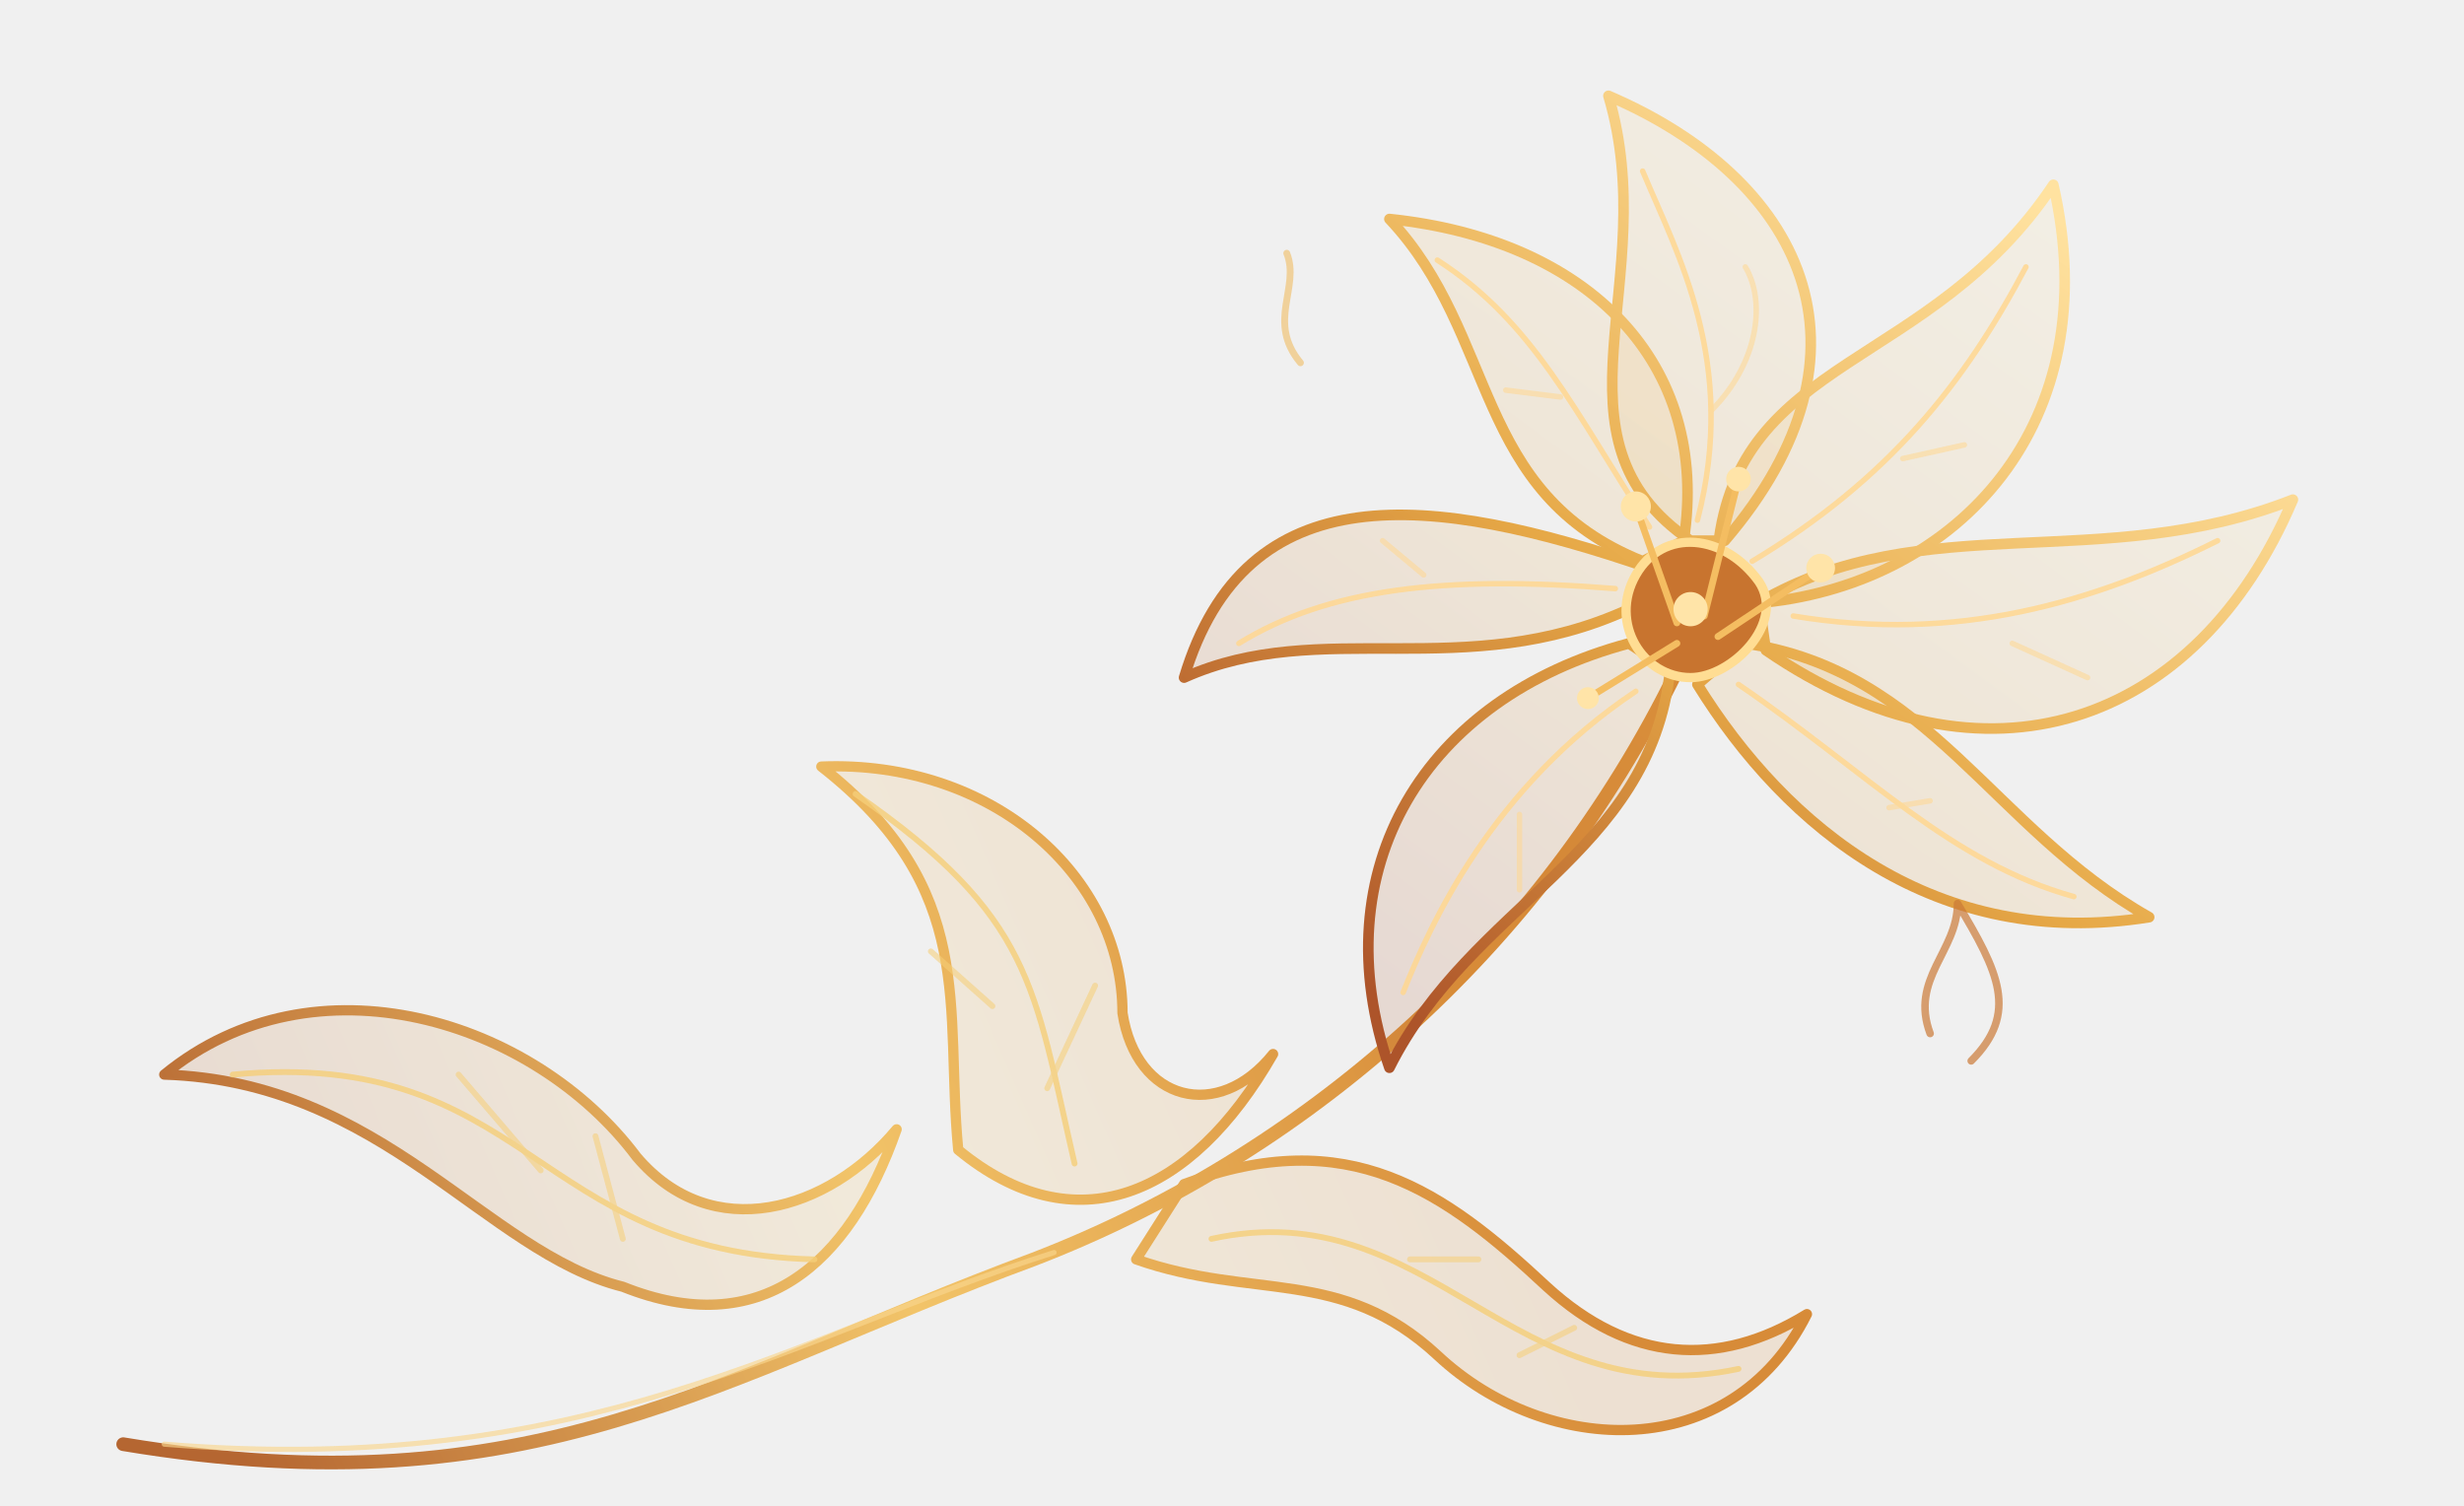
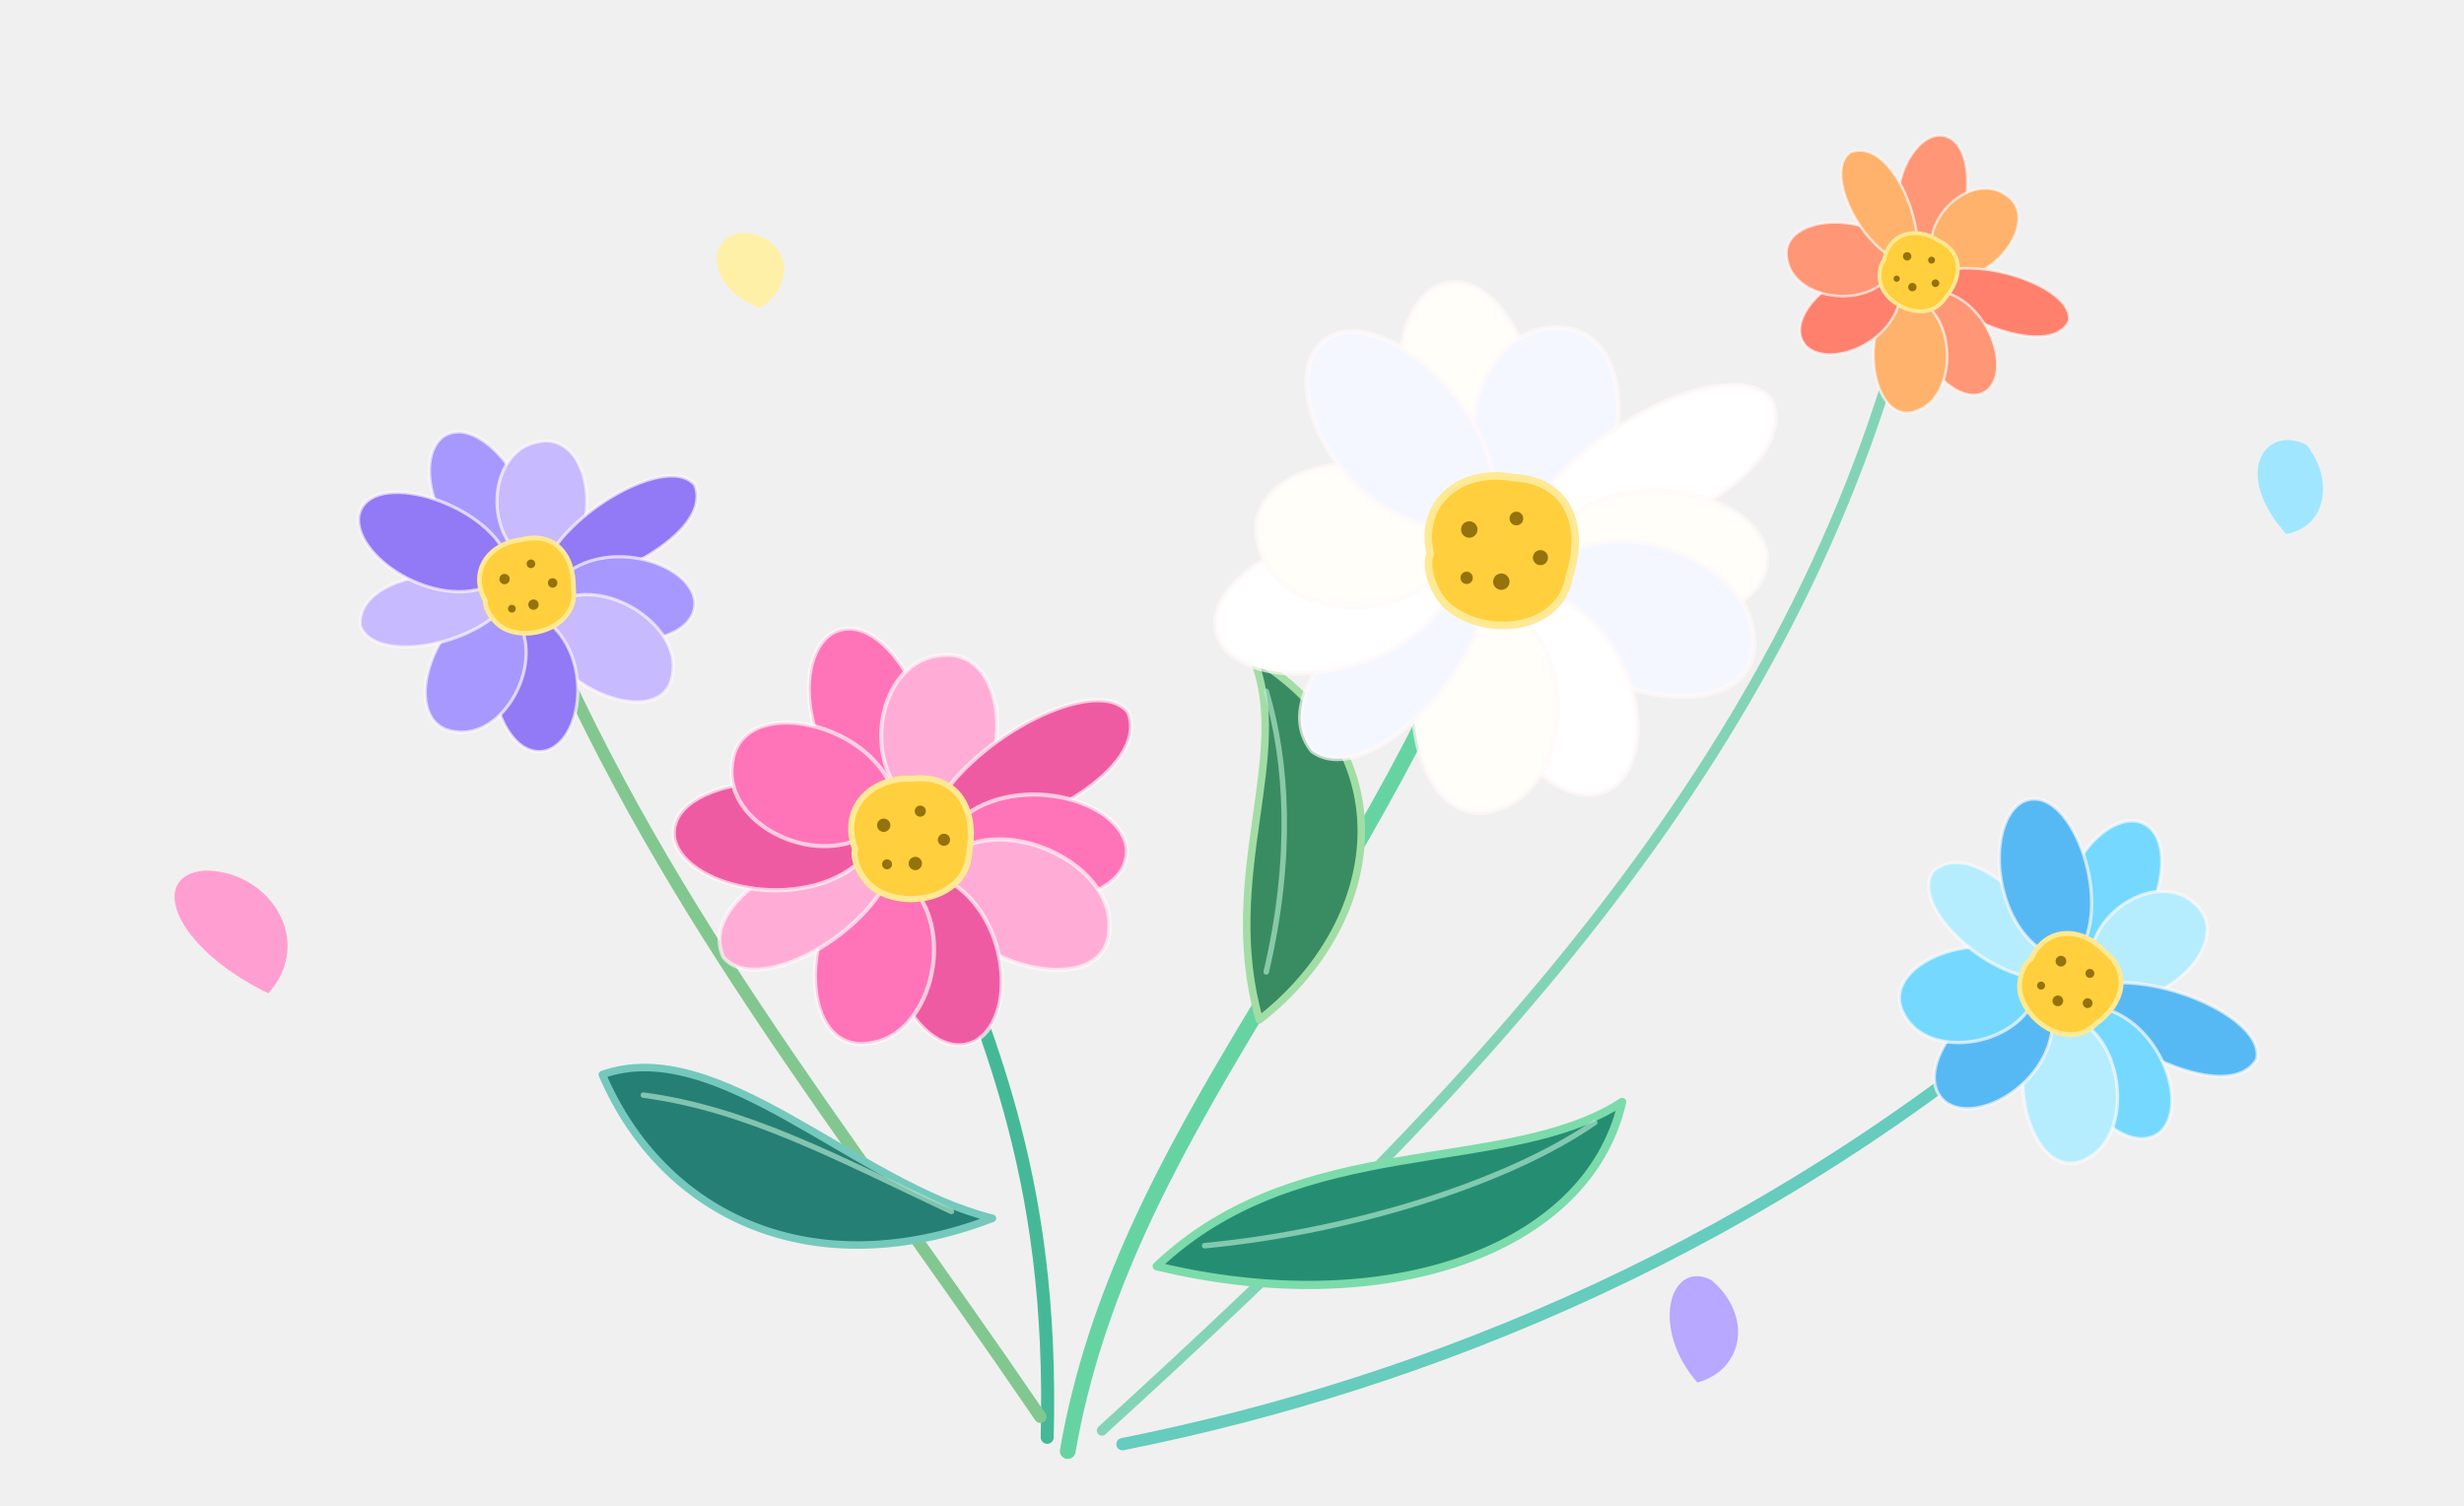
<svg xmlns="http://www.w3.org/2000/svg" viewBox="0 0 360 220" fill="none">
  <defs>
-     <linearGradient id="petal-gold" x1="201" y1="145" x2="290" y2="24" gradientUnits="userSpaceOnUse">
-       <stop stop-color="#ad542a" />
-       <stop offset=".45" stop-color="#e6a846" />
-       <stop offset="1" stop-color="#ffe2a0" />
-     </linearGradient>
-     <linearGradient id="leaf-gold" x1="28" y1="196" x2="202" y2="120" gradientUnits="userSpaceOnUse">
-       <stop stop-color="#b56631" />
-       <stop offset=".52" stop-color="#f2c469" />
-       <stop offset="1" stop-color="#d78b38" />
-     </linearGradient>
+     <path id="petal-open" d="M-3-7C-15-15-13-37-4-40C7-43 13-17 4-7Z" />
+     <path id="petal-soft" d="M-4-7C-15-11-19-29-10-35C1-43 13-19 4-7Z" />
+     <path id="petal-long" d="M-3-7C-10-19-8-43 1-44C12-42 10-18 4-7Z" />
  </defs>
  <g stroke-linecap="round" stroke-linejoin="round">
-     <path d="M18 211C78 221 105 201 151 184C190 169 225 139 245 98" stroke="url(#leaf-gold)" stroke-width="2" />
-     <path d="M24 211C86 216 116 195 154 183" stroke="#f9d68d" stroke-width=".75" opacity=".65" />
-     <g fill="url(#leaf-gold)" fill-opacity=".17" stroke="url(#leaf-gold)" stroke-width="1.5">
-       <path d="M91 188C71 183 56 158 24 157C46 139 78 149 93 169C104 182 121 177 131 165C124 185 111 196 91 188Z" />
-       <path d="M140 168C138 147 143 130 120 112C145 111 164 128 164 148C166 161 178 164 186 154C174 175 157 182 140 168Z" />
-       <path d="M173 173C197 164 211 174 226 188C238 199 251 200 264 192C253 214 226 213 210 198C196 185 183 190 166 184Z" />
+     <path d="M156 212C164 166 198 135 219 81" stroke="#66d4a2" stroke-width="2.3" />
+     <path d="M153 210C154 171 144 150 133 123" stroke="#45b997" stroke-width="1.9" />
+     <path d="M164 211C209 202 258 182 302 144" stroke="#66ccbd" stroke-width="1.8" />
+     <path d="M152 207C122 163 96 132 77 86" stroke="#82c790" stroke-width="1.8" />
+     <path d="M161 209C217 158 264 109 280 40" stroke="#83d4b7" stroke-width="1.5" />
+     <path d="M169 185C190 165 220 172 237 161C232 183 202 193 169 185Z" fill="#258e72" stroke="#7bdbab" stroke-width="1.2" />
+     <path d="M145 178C125 173 105 151 88 157C97 178 119 188 145 178Z" fill="#267f74" stroke="#74c9bc" stroke-width="1.1" />
+     <path d="M184 149C178 128 189 110 183 96C206 110 202 135 184 149Z" fill="#398c61" stroke="#a2dda5" stroke-width="1.1" />
+     <path d="M176 182C197 180 220 173 233 164M139 177C122 169 109 162 94 160M185 142C189 125 188 111 185 101" stroke="#b4ead0" stroke-opacity=".65" stroke-width=".8" />
+   </g>
+   <g transform="translate(77 86) rotate(-22) scale(0.63)">
+     <use href="#petal-open" transform="rotate(-2.0) scale(1 1)" fill="#a798ff" stroke="#fffafa" stroke-opacity=".68" stroke-width=".75" />
+     <use href="#petal-soft" transform="rotate(43.0) scale(1 0.93)" fill="#c7baff" stroke="#fffafa" stroke-opacity=".68" stroke-width=".75" />
+     <use href="#petal-long" transform="rotate(79.0) scale(1 1.04)" fill="#9279f5" stroke="#fffafa" stroke-opacity=".68" stroke-width=".75" />
+     <use href="#petal-open" transform="rotate(122.0) scale(1 0.97)" fill="#a798ff" stroke="#fffafa" stroke-opacity=".68" stroke-width=".75" />
+     <use href="#petal-soft" transform="rotate(157.0) scale(1 1.08)" fill="#c7baff" stroke="#fffafa" stroke-opacity=".68" stroke-width=".75" />
+     <use href="#petal-open" transform="rotate(201.0) scale(1 0.94)" fill="#9279f5" stroke="#fffafa" stroke-opacity=".68" stroke-width=".75" />
+     <use href="#petal-soft" transform="rotate(244.0) scale(1 1.02)" fill="#a798ff" stroke="#fffafa" stroke-opacity=".68" stroke-width=".75" />
+     <use href="#petal-long" transform="rotate(278.0) scale(1 0.9)" fill="#c7baff" stroke="#fffafa" stroke-opacity=".68" stroke-width=".75" />
+     <use href="#petal-open" transform="rotate(321.0) scale(1 1.06)" fill="#9279f5" stroke="#fffafa" stroke-opacity=".68" stroke-width=".75" />
+     <path d="M-10-1C-11-9-4-13 3-11C11-10 13-3 10 4C8 12-3 12-8 7C-10 5-11 1-10-1Z" fill="#ffcf3d" stroke="#ffe994" stroke-width="1.1" />
+     <g fill="#94720c">
+       <circle cx="-4" cy="-4" r="1.2" />
+       <circle cx="3" cy="-5" r="1" />
+       <circle cx="6" cy="1" r="1.1" />
+       <circle cx="0" cy="4" r="1.2" />
+       <circle cx="-5" cy="3" r=".9" />
    </g>
-     <g stroke="#f5ce78" stroke-width=".85" opacity=".8">
-       <path d="M119 184C78 183 77 153 34 157M157 170C151 144 151 134 125 116M177 181C209 174 221 207 254 200" />
-       <path d="M79 171L67 157M91 181L87 166M145 147L136 139M153 159L160 144M206 184L216 184M222 198L230 194" opacity=".7" />
+   </g>
+   <g transform="translate(280 40) rotate(17) scale(0.51)">
+     <use href="#petal-open" transform="rotate(-2.0) scale(1 1)" fill="#ff9675" stroke="#fffafa" stroke-opacity=".68" stroke-width=".75" />
+     <use href="#petal-soft" transform="rotate(48.0) scale(1 0.93)" fill="#ffb26c" stroke="#fffafa" stroke-opacity=".68" stroke-width=".75" />
+     <use href="#petal-long" transform="rotate(89.0) scale(1 1.04)" fill="#ff806c" stroke="#fffafa" stroke-opacity=".68" stroke-width=".75" />
+     <use href="#petal-open" transform="rotate(137.0) scale(1 0.97)" fill="#ff9675" stroke="#fffafa" stroke-opacity=".68" stroke-width=".75" />
+     <use href="#petal-soft" transform="rotate(177.0) scale(1 1.08)" fill="#ffb26c" stroke="#fffafa" stroke-opacity=".68" stroke-width=".75" />
+     <use href="#petal-open" transform="rotate(226.0) scale(1 0.94)" fill="#ff806c" stroke="#fffafa" stroke-opacity=".68" stroke-width=".75" />
+     <use href="#petal-soft" transform="rotate(274.0) scale(1 1.02)" fill="#ff9675" stroke="#fffafa" stroke-opacity=".68" stroke-width=".75" />
+     <use href="#petal-long" transform="rotate(313.0) scale(1 0.9)" fill="#ffb26c" stroke="#fffafa" stroke-opacity=".68" stroke-width=".75" />
+     <path d="M-10-1C-11-9-4-13 3-11C11-10 13-3 10 4C8 12-3 12-8 7C-10 5-11 1-10-1Z" fill="#ffcf3d" stroke="#ffe994" stroke-width="1.1" />
+     <g fill="#94720c">
+       <circle cx="-4" cy="-4" r="1.2" />
+       <circle cx="3" cy="-5" r="1" />
+       <circle cx="6" cy="1" r="1.1" />
+       <circle cx="0" cy="4" r="1.2" />
+       <circle cx="-5" cy="3" r=".9" />
    </g>
-     <g fill="url(#petal-gold)" fill-opacity=".15" stroke="url(#petal-gold)" stroke-width="1.55">
-       <path d="M247 79C225 64 243 41 235 14C263 26 276 51 252 79Z" />
-       <path d="M251 80C254 52 282 54 300 27C308 62 286 85 258 88Z" />
-       <path d="M257 88C281 74 307 84 335 73C321 106 290 117 258 95Z" />
-       <path d="M255 94C282 98 291 121 314 134C283 139 261 121 248 100Z" />
-       <path d="M244 98C241 125 215 132 203 156C193 127 208 102 238 94Z" />
-       <path d="M238 89C214 100 193 90 173 99C182 69 209 72 241 83Z" />
-       <path d="M240 82C215 72 219 49 203 32C232 35 250 53 246 79Z" />
+   </g>
+   <g transform="translate(133 123) rotate(-13) scale(0.81)">
+     <use href="#petal-open" transform="rotate(-2.0) scale(1 1)" fill="#ff74b8" stroke="#fffafa" stroke-opacity=".68" stroke-width=".75" />
+     <use href="#petal-soft" transform="rotate(39.0) scale(1 0.93)" fill="#ffadd6" stroke="#fffafa" stroke-opacity=".68" stroke-width=".75" />
+     <use href="#petal-long" transform="rotate(71.0) scale(1 1.04)" fill="#ef5ba2" stroke="#fffafa" stroke-opacity=".68" stroke-width=".75" />
+     <use href="#petal-open" transform="rotate(110.0) scale(1 0.97)" fill="#ff74b8" stroke="#fffafa" stroke-opacity=".68" stroke-width=".75" />
+     <use href="#petal-soft" transform="rotate(141.0) scale(1 1.08)" fill="#ffadd6" stroke="#fffafa" stroke-opacity=".68" stroke-width=".75" />
+     <use href="#petal-open" transform="rotate(181.0) scale(1 0.94)" fill="#ef5ba2" stroke="#fffafa" stroke-opacity=".68" stroke-width=".75" />
+     <use href="#petal-soft" transform="rotate(220.0) scale(1 1.02)" fill="#ff74b8" stroke="#fffafa" stroke-opacity=".68" stroke-width=".75" />
+     <use href="#petal-long" transform="rotate(250.0) scale(1 0.9)" fill="#ffadd6" stroke="#fffafa" stroke-opacity=".68" stroke-width=".75" />
+     <use href="#petal-open" transform="rotate(289.0) scale(1 1.06)" fill="#ef5ba2" stroke="#fffafa" stroke-opacity=".68" stroke-width=".75" />
+     <use href="#petal-soft" transform="rotate(323.0) scale(1 0.96)" fill="#ff74b8" stroke="#fffafa" stroke-opacity=".68" stroke-width=".75" />
+     <path d="M-10-1C-11-9-4-13 3-11C11-10 13-3 10 4C8 12-3 12-8 7C-10 5-11 1-10-1Z" fill="#ffcf3d" stroke="#ffe994" stroke-width="1.1" />
+     <g fill="#94720c">
+       <circle cx="-4" cy="-4" r="1.2" />
+       <circle cx="3" cy="-5" r="1" />
+       <circle cx="6" cy="1" r="1.1" />
+       <circle cx="0" cy="4" r="1.2" />
+       <circle cx="-5" cy="3" r=".9" />
    </g>
-     <g stroke="#ffd790" stroke-width=".8" opacity=".85">
-       <path d="M248 76C254 53 245 37 240 25M256 82C276 70 287 56 296 39M262 90C286 94 306 88 324 79M254 100C273 113 285 126 303 131M239 101C218 115 209 135 205 145M236 86C211 84 194 86 181 94M241 77C230 60 224 47 210 38" />
-       <path d="M250 60C257 53 258 44 255 39M278 67L287 65M294 94L305 99M276 118L282 117M222 119L222 130M208 84L202 79M228 58L220 57" opacity=".65" />
+   </g>
+   <g transform="translate(302 144) rotate(31) scale(0.65)">
+     <use href="#petal-open" transform="rotate(-2.0) scale(1 1)" fill="#75d9ff" stroke="#fffafa" stroke-opacity=".68" stroke-width=".75" />
+     <use href="#petal-soft" transform="rotate(43.0) scale(1 0.93)" fill="#b5edff" stroke="#fffafa" stroke-opacity=".68" stroke-width=".75" />
+     <use href="#petal-long" transform="rotate(79.0) scale(1 1.04)" fill="#57b9f4" stroke="#fffafa" stroke-opacity=".68" stroke-width=".75" />
+     <use href="#petal-open" transform="rotate(122.0) scale(1 0.97)" fill="#75d9ff" stroke="#fffafa" stroke-opacity=".68" stroke-width=".75" />
+     <use href="#petal-soft" transform="rotate(157.0) scale(1 1.08)" fill="#b5edff" stroke="#fffafa" stroke-opacity=".68" stroke-width=".75" />
+     <use href="#petal-open" transform="rotate(201.0) scale(1 0.94)" fill="#57b9f4" stroke="#fffafa" stroke-opacity=".68" stroke-width=".75" />
+     <use href="#petal-soft" transform="rotate(244.0) scale(1 1.02)" fill="#75d9ff" stroke="#fffafa" stroke-opacity=".68" stroke-width=".75" />
+     <use href="#petal-long" transform="rotate(278.0) scale(1 0.9)" fill="#b5edff" stroke="#fffafa" stroke-opacity=".68" stroke-width=".75" />
+     <use href="#petal-open" transform="rotate(321.0) scale(1 1.06)" fill="#57b9f4" stroke="#fffafa" stroke-opacity=".68" stroke-width=".75" />
+     <path d="M-10-1C-11-9-4-13 3-11C11-10 13-3 10 4C8 12-3 12-8 7C-10 5-11 1-10-1Z" fill="#ffcf3d" stroke="#ffe994" stroke-width="1.1" />
+     <g fill="#94720c">
+       <circle cx="-4" cy="-4" r="1.2" />
+       <circle cx="3" cy="-5" r="1" />
+       <circle cx="6" cy="1" r="1.1" />
+       <circle cx="0" cy="4" r="1.2" />
+       <circle cx="-5" cy="3" r=".9" />
    </g>
-     <path d="M239 84C243 77 252 78 257 85C261 91 253 99 247 99C240 99 235 91 239 84Z" fill="#c8742f" stroke="#ffdd93" stroke-width="1.35" />
-     <path d="M245 91L239 74M249 90L254 70M251 93L266 83M245 94L232 102" stroke="#f4bd61" stroke-width="1" />
-     <g fill="#ffe4a8">
-       <circle cx="239" cy="74" r="2.2" />
-       <circle cx="254" cy="70" r="1.8" />
-       <circle cx="266" cy="83" r="2.1" />
-       <circle cx="232" cy="102" r="1.6" />
-       <circle cx="247" cy="89" r="2.5" />
+   </g>
+   <g transform="translate(219 81) rotate(-5) scale(1)">
+     <use href="#petal-open" transform="rotate(-2.0) scale(1 1)" fill="#fffef8" stroke="#fffafa" stroke-opacity=".68" stroke-width=".75" />
+     <use href="#petal-soft" transform="rotate(35.73) scale(1 0.93)" fill="#f4f7ff" stroke="#fffafa" stroke-opacity=".68" stroke-width=".75" />
+     <use href="#petal-long" transform="rotate(64.45) scale(1 1.04)" fill="#ffffff" stroke="#fffafa" stroke-opacity=".68" stroke-width=".75" />
+     <use href="#petal-open" transform="rotate(100.18) scale(1 0.97)" fill="#fffef8" stroke="#fffafa" stroke-opacity=".68" stroke-width=".75" />
+     <use href="#petal-soft" transform="rotate(127.91) scale(1 1.08)" fill="#f4f7ff" stroke="#fffafa" stroke-opacity=".68" stroke-width=".75" />
+     <use href="#petal-open" transform="rotate(164.64) scale(1 0.94)" fill="#ffffff" stroke="#fffafa" stroke-opacity=".68" stroke-width=".75" />
+     <use href="#petal-soft" transform="rotate(200.36) scale(1 1.02)" fill="#fffef8" stroke="#fffafa" stroke-opacity=".68" stroke-width=".75" />
+     <use href="#petal-long" transform="rotate(227.09) scale(1 0.9)" fill="#f4f7ff" stroke="#fffafa" stroke-opacity=".68" stroke-width=".75" />
+     <use href="#petal-open" transform="rotate(262.82) scale(1 1.06)" fill="#ffffff" stroke="#fffafa" stroke-opacity=".68" stroke-width=".75" />
+     <use href="#petal-soft" transform="rotate(293.55) scale(1 0.96)" fill="#fffef8" stroke="#fffafa" stroke-opacity=".68" stroke-width=".75" />
+     <use href="#petal-open" transform="rotate(329.27) scale(1 1)" fill="#f4f7ff" stroke="#fffafa" stroke-opacity=".68" stroke-width=".75" />
+     <path d="M-10-1C-11-9-4-13 3-11C11-10 13-3 10 4C8 12-3 12-8 7C-10 5-11 1-10-1Z" fill="#ffcf3d" stroke="#ffe994" stroke-width="1.1" />
+     <g fill="#94720c">
+       <circle cx="-4" cy="-4" r="1.2" />
+       <circle cx="3" cy="-5" r="1" />
+       <circle cx="6" cy="1" r="1.1" />
+       <circle cx="0" cy="4" r="1.2" />
+       <circle cx="-5" cy="3" r=".9" />
    </g>
-     <path d="M282 151C279 143 286 139 286 132C292 142 295 148 288 155" stroke="#cb7936" stroke-width="1.1" opacity=".7" />
-     <path d="M190 53C185 47 190 42 188 37" stroke="#f0bc63" stroke-width="1" opacity=".6" />
  </g>
+   <path d="M36 146C25 135 25 124 33 126C42 129 45 141 36 146Z" fill="#ff9fd1" transform="rotate(-19 35 136)" />
+   <path d="M248 202C241 194 244 184 250 187C256 192 255 200 248 202Z" fill="#b8a8ff" />
+   <path d="M334 78C326 69 331 62 337 65C341 70 340 77 334 78Z" fill="#a1e6ff" />
+   <path d="M111 45C103 42 103 34 109 34C116 35 116 42 111 45Z" fill="#fff0a8" />
</svg>
